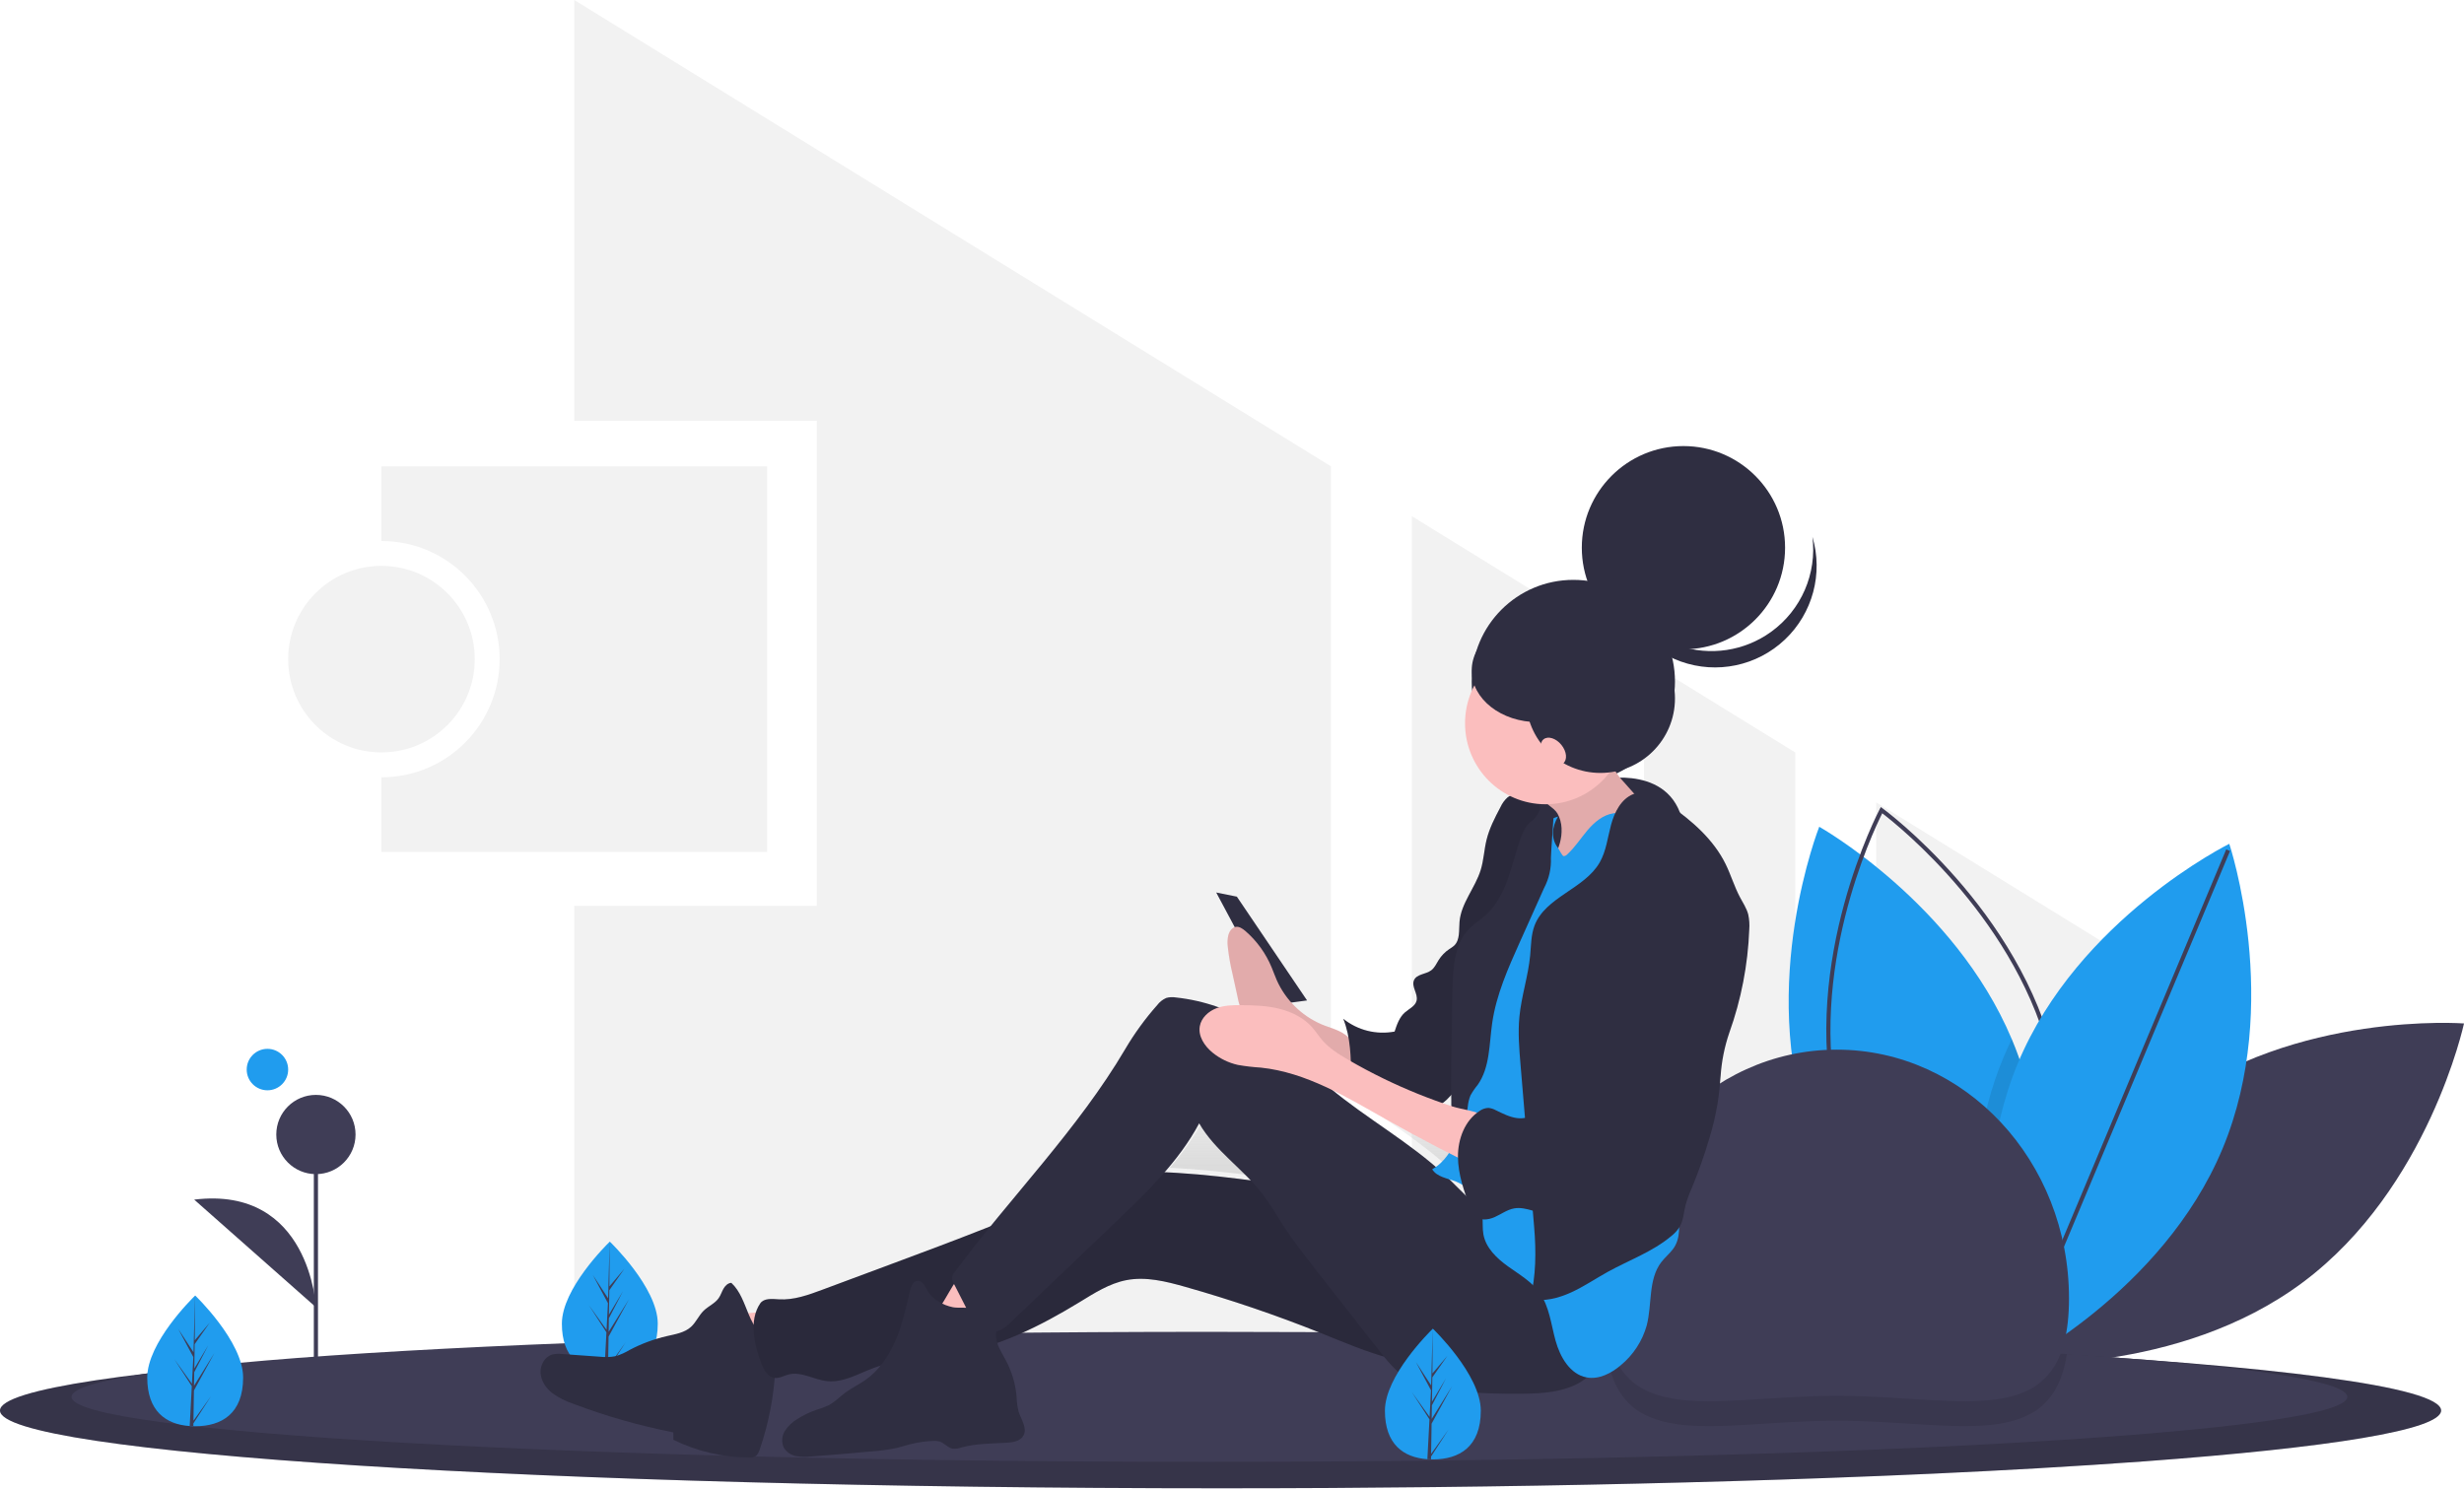
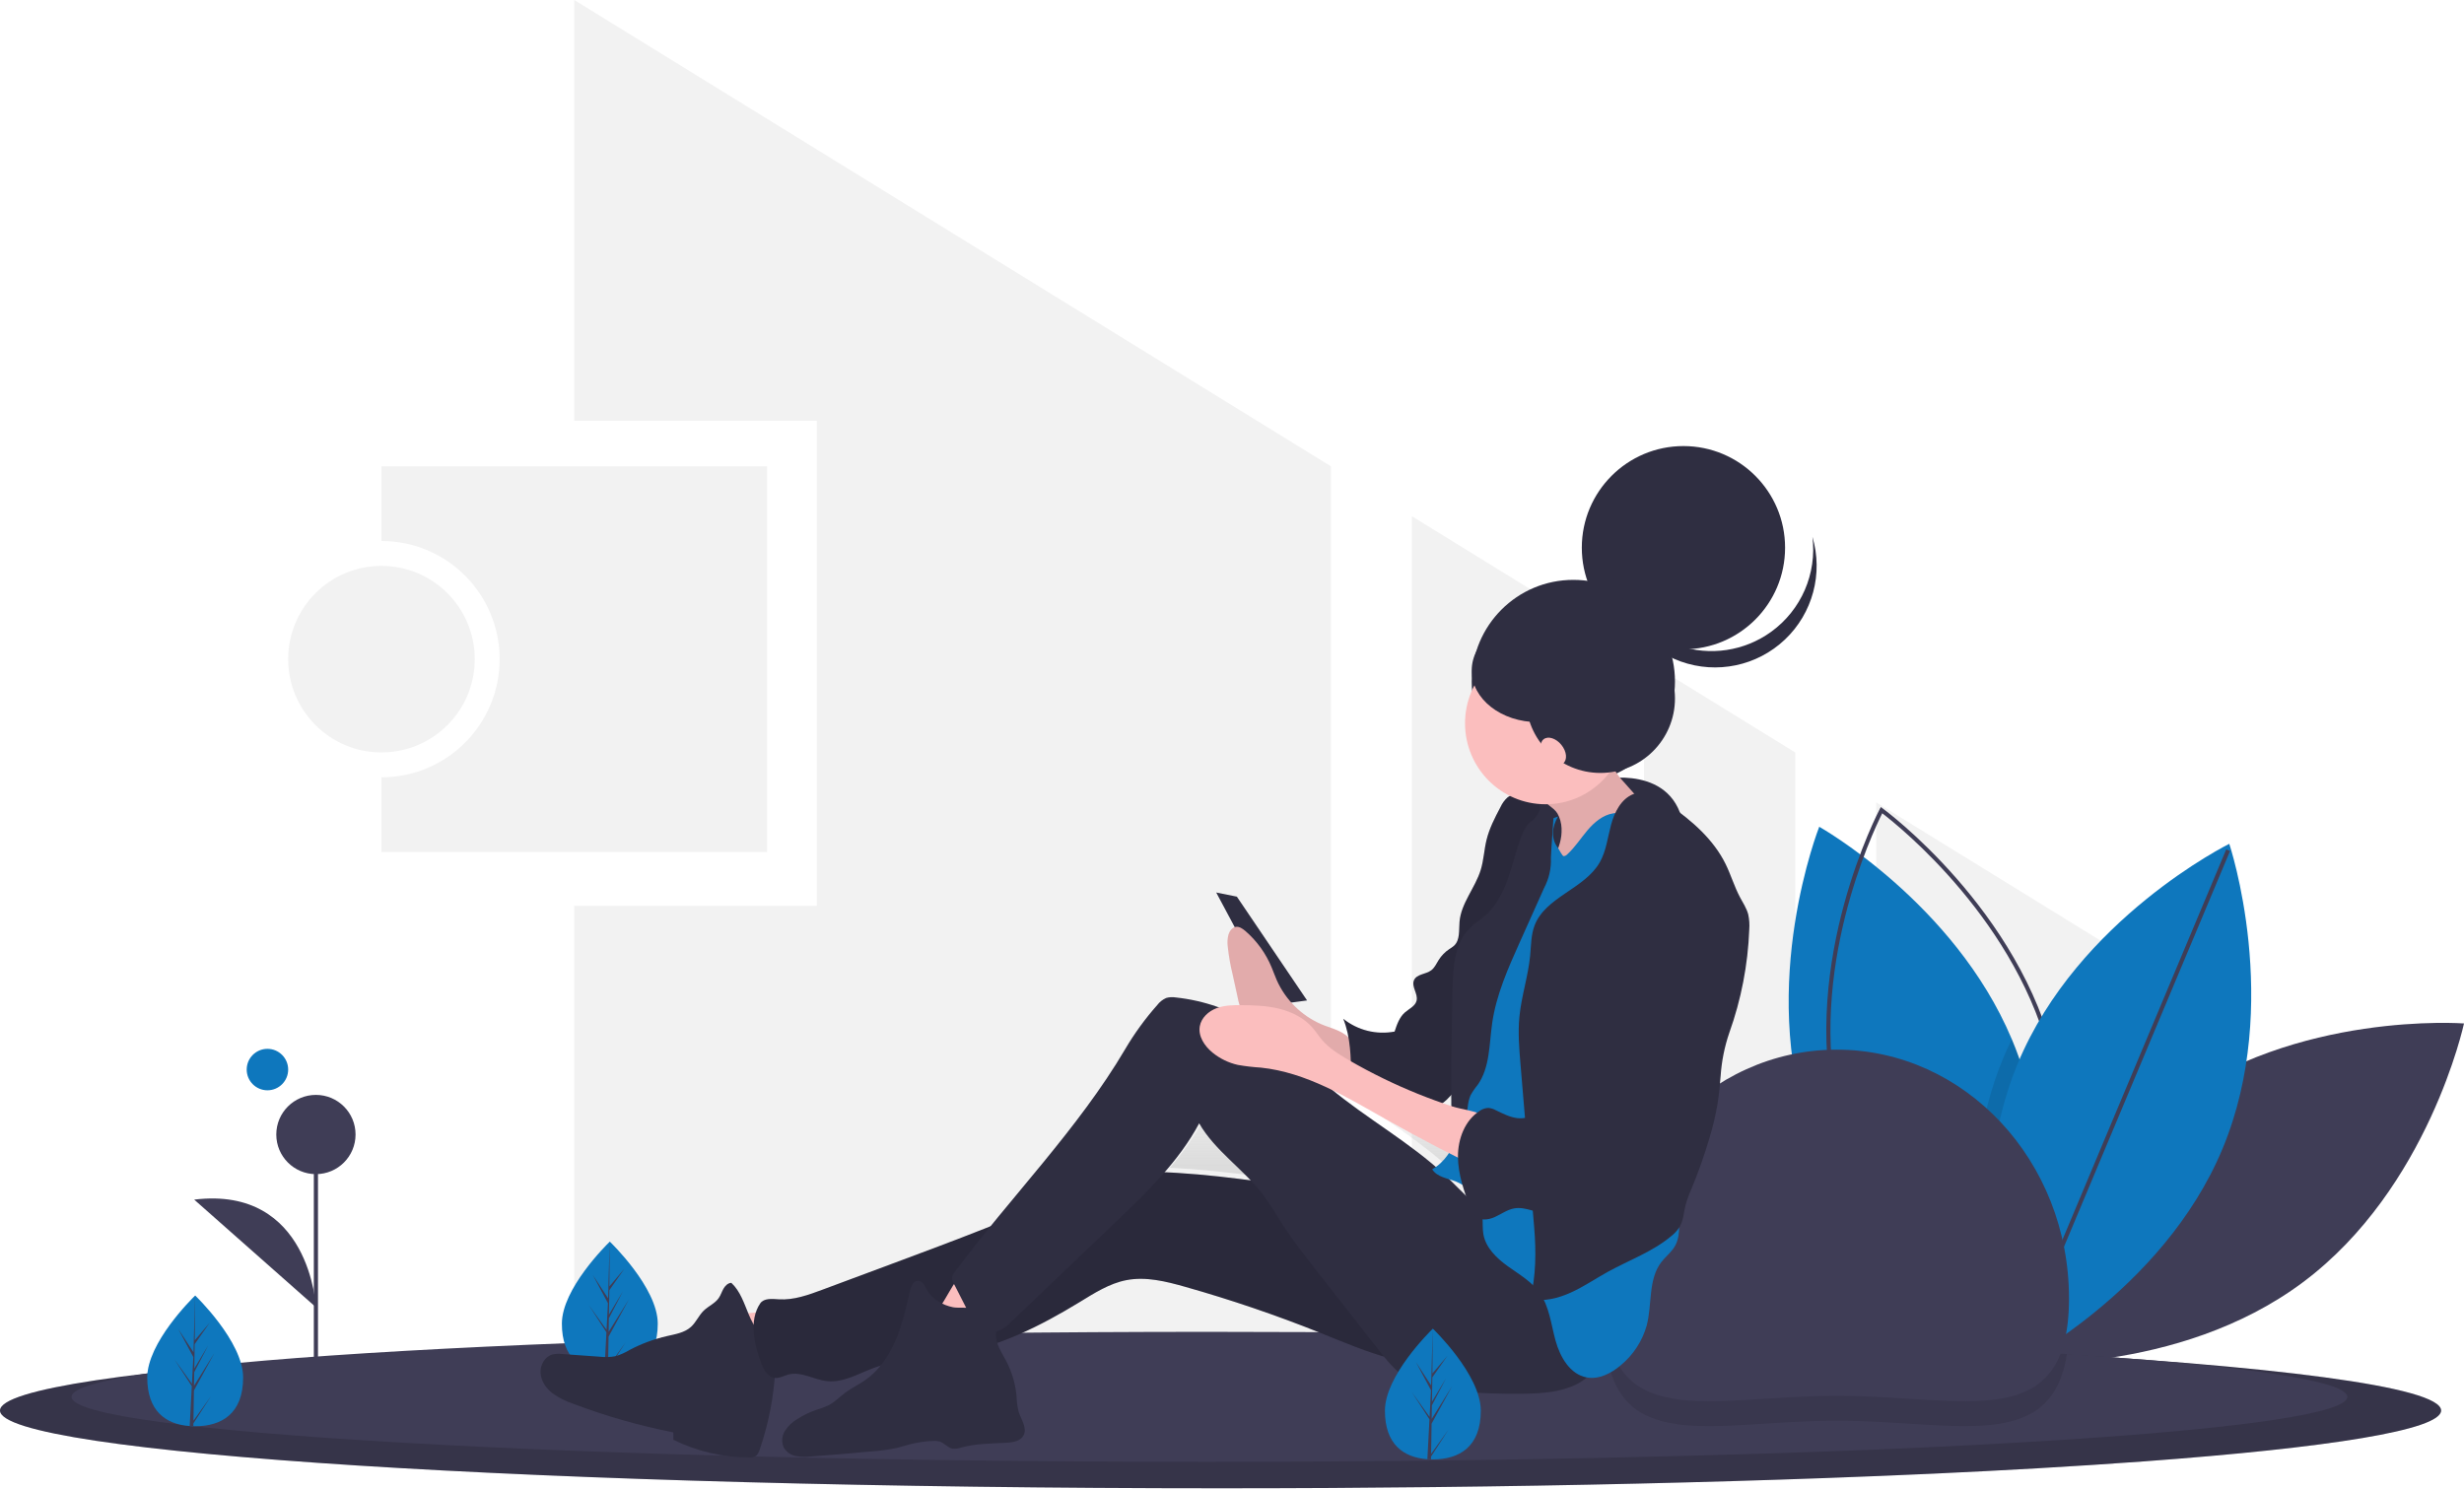
<svg xmlns="http://www.w3.org/2000/svg" id="bfbb5b39-9b4a-43f6-b630-7b09a59f4f63" data-name="Layer 1" width="1188.532" height="718" viewBox="0 0 1188.532 718">
  <defs>
    <linearGradient id="adf7ac93-4989-4cdd-bde6-06fdb252ba8f" x1="643.17" y1="665.832" x2="643.17" y2="614.271" gradientUnits="userSpaceOnUse">
      <stop offset="0" stop-color="gray" stop-opacity="0.25" />
      <stop offset="0.535" stop-color="gray" stop-opacity="0.12" />
      <stop offset="1" stop-color="gray" stop-opacity="0.1" />
    </linearGradient>
  </defs>
  <path d="M189.734,316v36a57,57,0,0,1,0,114v36h186V316Z" transform="translate(-5.73412 -91)" fill="#f2f2f2" />
  <circle cx="184" cy="318" r="45" fill="#f2f2f2" />
  <polygon points="866 363.051 793 318.055 793 666 866 666 866 363.051" fill="#f2f2f2" />
  <polygon points="681 666 754 666 754 294.016 681 249.02 681 666" fill="#f2f2f2" />
  <polygon points="642 224.98 277 0 277 203 394 203 394 437 277 437 277 666 642 666 642 224.98" fill="#f2f2f2" />
  <polygon points="905 387.09 905 666 943 666 1046 474 905 387.09" fill="#f2f2f2" />
  <path d="M1052.548,623.891C991.968,669.175,974.887,748.732,974.887,748.732s81.138,6.138,141.718-39.145,77.661-124.84,77.661-124.84S1113.128,578.608,1052.548,623.891Z" transform="translate(-5.73412 -91)" fill="#3f3d56" />
-   <path d="M974.934,747.964s-.889-.497-2.498-1.485c-1.283-.789-3.045-1.89-5.173-3.296-19.037-12.544-68.351-49.438-88.579-106.364-25.307-71.274,4.576-146.958,4.576-146.958s65.186,36.646,92.876,102.469c1.207,2.835,2.323,5.727,3.374,8.676,22.021,62.015,2.257,127.368-3.247,143.298C975.435,746.689,974.934,747.964,974.934,747.964Z" transform="translate(-5.73412 -91)" fill="#209cee" />
+   <path d="M974.934,747.964s-.889-.497-2.498-1.485c-1.283-.789-3.045-1.89-5.173-3.296-19.037-12.544-68.351-49.438-88.579-106.364-25.307-71.274,4.576-146.958,4.576-146.958s65.186,36.646,92.876,102.469c1.207,2.835,2.323,5.727,3.374,8.676,22.021,62.015,2.257,127.368-3.247,143.298C975.435,746.689,974.934,747.964,974.934,747.964Z" transform="translate(-5.73412 -91)" fill="#0e77bd" />
  <path d="M975.229,750.214l-.928-.673c-.663-.479-66.411-48.782-83.305-121.998-16.895-73.216,21.041-145.443,21.427-146.164l.54-1.012.928.673c.663.479,66.411,48.782,83.305,121.998h0c16.895,73.216-21.041,145.443-21.427,146.164ZM913.654,483.363c-4.56,9.097-36.332,76.028-20.709,143.73,15.621,67.702,73.508,113.944,81.592,120.124,4.56-9.097,36.332-76.028,20.709-143.73h0C979.625,535.785,921.738,489.543,913.654,483.363Z" transform="translate(-5.73412 -91)" fill="#3f3d56" />
  <path d="M976.263,744.304c-1.477.86-2.768,1.584-3.828,2.176-2.336,1.275-3.631,1.918-3.631,1.918s-.613-1.842-1.543-5.214c-5.129-18.445-19.813-82.729,4.762-141.774q1.938-4.64,4.111-9.079c1.207,2.835,2.323,5.727,3.374,8.676C1001.531,663.021,981.767,728.374,976.263,744.304Z" transform="translate(-5.73412 -91)" opacity="0.1" />
-   <path d="M1077.836,645.081C1048.784,714.913,975.841,750.975,975.841,750.975s-25.84-77.158,3.212-146.99,101.995-105.893,101.995-105.893S1106.888,575.25,1077.836,645.081Z" transform="translate(-5.73412 -91)" fill="#209cee" />
+   <path d="M1077.836,645.081C1048.784,714.913,975.841,750.975,975.841,750.975s-25.84-77.158,3.212-146.99,101.995-105.893,101.995-105.893S1106.888,575.25,1077.836,645.081Z" transform="translate(-5.73412 -91)" fill="#0e77bd" />
  <rect x="894.17" y="624.063" width="268.701" height="1.999" transform="translate(48.51834 1240.717) rotate(-67.24236)" fill="#3f3d56" />
  <path d="M1183.234,771.491c0,9.365-53.869,17.93-142.932,24.505-16.193,1.191-33.552,2.317-51.954,3.377q-23.864,1.37-50.008,2.578-25.339,1.15-52.613,2.137c-57.436,2.088-120.922,3.589-188.37,4.34q-24.548.269-49.765.424-26.25.147-53.109.147c-325.16,0-588.75-16.788-588.75-37.509s263.59-37.509,588.75-37.509c139.983,0,268.545,3.116,369.585,8.304q5.579.294,11.045.571a.114.114,0,0,0,.071.016C1102.461,749.76,1183.234,760.022,1183.234,771.491Z" transform="translate(-5.73412 -91)" fill="#3f3d56" />
  <path d="M1183.234,771.491c0,9.365-53.869,17.93-142.932,24.505-16.193,1.191-33.552,2.317-51.954,3.377q-23.864,1.37-50.008,2.578-25.339,1.15-52.613,2.137c-57.436,2.088-120.922,3.589-188.37,4.34q-24.548.269-49.765.424-26.25.147-53.109.147c-325.16,0-588.75-16.788-588.75-37.509s263.59-37.509,588.75-37.509c139.983,0,268.545,3.116,369.585,8.304q5.579.294,11.045.571a.114.114,0,0,0,.071.016C1102.461,749.76,1183.234,760.022,1183.234,771.491Z" transform="translate(-5.73412 -91)" opacity="0.15" />
  <path d="M1137.984,764.89c0,7.83-50.22,14.99-133.25,20.49-15.09.99-31.28,1.93-48.43,2.82q-22.245,1.14-46.62,2.15-23.625.975-49.05,1.79c-53.55,1.75-112.74,3-175.62,3.63q-22.875.225-46.39.35-24.48.135-49.51.13c-303.14,0-548.88-14.04-548.88-31.36s245.74-31.36,548.88-31.36c67.03,0,131.25.69,190.63,1.95h.15c56.16,1.19,107.99,2.89,153.77,5q5.205.24,10.3.47a.095.095,0,0,0,.07.02c20.97,1.02,40.59,2.12,58.67,3.3.2.01.4.03.6.04C1087.194,749.82,1137.984,757.01,1137.984,764.89Z" transform="translate(-5.73412 -91)" fill="#3f3d56" />
  <path d="M1002.704,744.27c-7.43,48.31-54.28,32.12-110.97,32.12-59.89,0-108.79,18.07-111.84-40.91,56.16,1.19,107.99,2.89,153.77,5q5.205.24,10.3.47a.095.095,0,0,0,.07.02C965.004,741.99,984.624,743.09,1002.704,744.27Z" transform="translate(-5.73412 -91)" opacity="0.1" />
-   <path d="M323.011,729.573c0,17.417-10.353,23.498-23.125,23.498-.296,0-.592-.004-.885-.011-.592-.013-1.179-.04-1.758-.081-11.527-.815-20.482-7.209-20.482-23.406,0-16.759,21.416-37.909,23.029-39.478l.002-.002c.062-.062.094-.092.094-.092S323.011,712.159,323.011,729.573Z" transform="translate(-5.73412 -91)" fill="#209cee" />
+   <path d="M323.011,729.573c0,17.417-10.353,23.498-23.125,23.498-.296,0-.592-.004-.885-.011-.592-.013-1.179-.04-1.758-.081-11.527-.815-20.482-7.209-20.482-23.406,0-16.759,21.416-37.909,23.029-39.478l.002-.002c.062-.062.094-.092.094-.092S323.011,712.159,323.011,729.573Z" transform="translate(-5.73412 -91)" fill="#0e77bd" />
  <path d="M299.043,750.406l8.458-11.817-8.48,13.115-.021,1.356c-.592-.013-1.179-.04-1.758-.081l.911-17.423-.006-.136.015-.023.087-1.647L289.748,720.602l8.526,11.913.021.349.687-13.164-7.277-13.586,7.366,11.276.717-27.295.002-.094v.092l-.119,21.523,7.245-8.533L299.643,713.47l-.192,11.787,6.766-11.313-6.794,13.047-.106,6.553,9.818-15.746L299.279,735.831Z" transform="translate(-5.73412 -91)" fill="#3f3d56" />
  <path d="M779.734,717.393c0-66.274,50.144-120,112-120s112,53.726,112,120-50.144,47-112,47S779.734,783.668,779.734,717.393Z" transform="translate(-5.73412 -91)" fill="#3f3d56" />
  <rect x="151.384" y="547.331" width="2" height="135.181" fill="#3f3d56" />
  <circle cx="152.384" cy="547.331" r="19.116" fill="#3f3d56" />
  <path d="M158.118,721.646s-2.731-58.736-58.715-51.909" transform="translate(-5.73412 -91)" fill="#3f3d56" />
  <path d="M714.748,660.574c.499,1.764,1.056,3.517,1.651,5.258-2.67-2.624-5.29-5.32-7.96-7.928,1.071.334,2.139.667,3.148,1.063A19.101,19.101,0,0,1,714.748,660.574Zm-12.932-8.765c-15.735-13.682-33.967-24.274-50.093-37.539,8.806,4.332,17.371,9.38,25.867,14.221q15.117,8.612,30.594,16.555A24.95,24.95,0,0,1,701.816,651.809Zm6.731-34.452q.376-.384.753-.773c.007,1.944.022,3.761.045,5.411q-2.115-.702-4.218-1.439A37.239,37.239,0,0,0,708.546,617.358ZM569.941,654.398a129.413,129.413,0,0,0,16.791-23.952c6.247,10.913,16.398,18.783,25.032,27.923C597.852,656.533,583.919,655.017,569.941,654.398Z" transform="translate(-5.73412 -91)" fill="url(#adf7ac93-4989-4cdd-bde6-06fdb252ba8f)" />
-   <path d="M123.011,755.573c0,17.417-10.353,23.498-23.125,23.498-.296,0-.592-.004-.885-.011-.592-.013-1.179-.04-1.758-.081-11.527-.815-20.482-7.209-20.482-23.406,0-16.759,21.416-37.909,23.029-39.478l.002-.002c.062-.062.094-.092.094-.092S123.011,738.159,123.011,755.573Z" transform="translate(-5.73412 -91)" fill="#209cee" />
+   <path d="M123.011,755.573c0,17.417-10.353,23.498-23.125,23.498-.296,0-.592-.004-.885-.011-.592-.013-1.179-.04-1.758-.081-11.527-.815-20.482-7.209-20.482-23.406,0-16.759,21.416-37.909,23.029-39.478l.002-.002c.062-.062.094-.092.094-.092S123.011,738.159,123.011,755.573Z" transform="translate(-5.73412 -91)" fill="#0e77bd" />
  <path d="M99.043,776.406l8.458-11.817-8.48,13.115-.021,1.356c-.592-.013-1.179-.04-1.758-.081l.911-17.423-.006-.136.015-.023.087-1.647L89.748,746.602l8.526,11.913.021.349.687-13.164-7.277-13.586,7.366,11.276.717-27.295.002-.094v.092l-.119,21.523,7.245-8.533L99.643,739.47l-.192,11.787,6.766-11.313-6.794,13.047-.106,6.553,9.818-15.746L99.279,761.831Z" transform="translate(-5.73412 -91)" fill="#3f3d56" />
-   <circle cx="129" cy="516" r="10" fill="#209cee" />
+   <circle cx="129" cy="516" r="10" fill="#0e77bd" />
  <path d="M777.722,467.031S814,459,818,491s-19.266,38.04-19.266,38.04L784,533l-57-15,8-23Z" transform="translate(-5.73412 -91)" fill="#2f2e41" />
  <circle cx="758.915" cy="328.774" r="49.023" fill="#2f2e41" />
  <polygon points="586.65 430.572 596.611 432.575 630.477 482.652 615.536 484.655 586.65 430.572" fill="#2f2e41" />
  <path d="M351.456,724.748a195.67,195.67,0,0,0,9.899,25.848,241.237,241.237,0,0,0,33.047-9.416c.332-.121-6.181-8.64-6.865-9.336-2.58-2.626-5.921-5.694-9.332-7.178-3.44-1.497-7.677-.354-11.359-.166Q359.158,724.892,351.456,724.748Z" transform="translate(-5.73412 -91)" fill="#fbbebe" />
  <path d="M378.263,738.126c-5.614-1.757-9.026-7.406-11.31-12.854s-4.125-11.389-8.457-15.387c-1.66.079-2.996,1.428-3.817,2.88s-1.31,3.09-2.259,4.461c-1.806,2.61-4.982,3.872-7.253,6.085-2.381,2.32-3.682,5.603-6.147,7.834-3.096,2.801-7.472,3.497-11.533,4.424a73.964,73.964,0,0,0-18.048,6.691,30.309,30.309,0,0,1-6.686,2.996,25.111,25.111,0,0,1-7.819.261l-17.957-1.28a14.031,14.031,0,0,0-4.793.21c-3.691,1.036-5.983,5.156-5.712,9.001s2.663,7.289,5.683,9.662a37.824,37.824,0,0,0,10.227,5.182,303.054,303.054,0,0,0,48.148,13.754l.009,3.554a83.156,83.156,0,0,0,36.652,8.534,5.702,5.702,0,0,0,2.743-.475c1.26-.684,1.844-2.156,2.31-3.518a142.477,142.477,0,0,0,7.49-39.038,29.634,29.634,0,0,0-.773-10.056c-.978-3.233,2.39-1.874-.727-3.14" transform="translate(-5.73412 -91)" fill="#2f2e41" />
  <path d="M722.668,670.43c-53.24,3.188-105.861-12.396-159.169-14.062-6.627-.207-13.327-.192-19.798,1.262-6.846,1.538-13.227,4.635-19.593,7.597-28.591,13.302-58.169,24.321-87.711,35.324L402.462,713.191c-6.781,2.526-13.808,5.091-21.027,4.65-3.236-.198-7.208-.687-9.028,2.01-5.521,8.179-2.912,20.195.736,29.375,1.184,2.979,3.187,6.194,6.36,6.533,2.234.239,4.311-1.054,6.482-1.636,6.177-1.654,12.335,2.501,18.692,3.177,7.854.836,15.147-3.638,22.559-6.378,12.294-4.544,25.737-4.401,38.66-6.553,21.669-3.609,41.752-13.67,60.525-25.133,7.149-4.365,14.382-9.041,22.594-10.638,9.442-1.836,19.141.597,28.399,3.216a655.885,655.885,0,0,1,65.107,22.17c11.215,4.488,22.349,9.301,34.018,12.405a122.997,122.997,0,0,0,76.239-4.445c8.522-3.368,17.781-9.322,18.269-18.515.278-5.242-3.787-9.86-6.504-14.343-1.742-2.875-3.486-5.751-5.383-8.525C749.98,687.139,738.839,669.462,722.668,670.43Z" transform="translate(-5.73412 -91)" fill="#2f2e41" />
  <path d="M722.668,670.43c-53.24,3.188-105.861-12.396-159.169-14.062-6.627-.207-13.327-.192-19.798,1.262-6.846,1.538-13.227,4.635-19.593,7.597-28.591,13.302-58.169,24.321-87.711,35.324L402.462,713.191c-6.781,2.526-13.808,5.091-21.027,4.65-3.236-.198-7.208-.687-9.028,2.01-5.521,8.179-2.912,20.195.736,29.375,1.184,2.979,3.187,6.194,6.36,6.533,2.234.239,4.311-1.054,6.482-1.636,6.177-1.654,12.335,2.501,18.692,3.177,7.854.836,15.147-3.638,22.559-6.378,12.294-4.544,25.737-4.401,38.66-6.553,21.669-3.609,41.752-13.67,60.525-25.133,7.149-4.365,14.382-9.041,22.594-10.638,9.442-1.836,19.141.597,28.399,3.216a655.885,655.885,0,0,1,65.107,22.17c11.215,4.488,22.349,9.301,34.018,12.405a122.997,122.997,0,0,0,76.239-4.445c8.522-3.368,17.781-9.322,18.269-18.515.278-5.242-3.787-9.86-6.504-14.343-1.742-2.875-3.486-5.751-5.383-8.525C749.98,687.139,738.839,669.462,722.668,670.43Z" transform="translate(-5.73412 -91)" opacity="0.1" />
  <path d="M453.673,727.34q12.501,4.266,25.22,7.845c4.747-7.793,13.627-13.217,15.651-22.126a1.945,1.945,0,0,0,.001-1.193,2.009,2.009,0,0,0-.955-.854,46.96,46.96,0,0,0-19.748-5.787c-5.472-.346-7.97,5.368-10.451,9.384C462.388,716.234,455.903,728.101,453.673,727.34Z" transform="translate(-5.73412 -91)" fill="#fbbebe" />
  <path d="M465.355,721.651c-4.922-1.032-9.738-3.677-12.251-8.055-1.177-2.051-2.429-4.817-4.78-4.662-2.182.144-3.184,2.747-3.675,4.889-1.839,8.022-3.646,16.108-6.873,23.675s-8.002,14.67-14.735,19.353c-3.088,2.148-6.531,3.753-9.55,5.998-2.712,2.018-5.077,4.548-8.073,6.109a45.535,45.535,0,0,1-6.191,2.309,41.934,41.934,0,0,0-8.866,4.315,17.837,17.837,0,0,0-6.037,5.768,8.46,8.46,0,0,0-.497,8.073,8.737,8.737,0,0,0,5.91,4.047,25.3,25.3,0,0,0,7.345.184c9.707-.715,19.403-1.58,29.098-2.444a83.438,83.438,0,0,0,12.196-1.696c2.124-.512,4.205-1.191,6.32-1.736a52.126,52.126,0,0,1,11.086-1.614,9.289,9.289,0,0,1,3.234.295c2.246.734,3.84,2.968,6.158,3.422a9.776,9.776,0,0,0,4.385-.586c6.985-1.91,14.325-1.859,21.554-2.249,3.185-.172,6.913-.777,8.374-3.628,1.822-3.555-1.199-7.531-2.403-11.343a34.723,34.723,0,0,1-.999-7.438,45.548,45.548,0,0,0-5.346-17.685c-2.471-4.537-5.845-9.554-4.108-14.424.589-1.652,1.761-3.191,1.644-4.942C487.762,719.895,469.817,722.587,465.355,721.651Z" transform="translate(-5.73412 -91)" fill="#2f2e41" />
  <path d="M642.828,585.017a41.666,41.666,0,0,1-21.214-21.071c-.889-2.021-1.62-4.132-2.476-6.173a46.898,46.898,0,0,0-12.678-17.606c-1.386-1.176-3.013-2.298-4.706-1.991-1.625.295-2.904,1.903-3.462,3.707a15.122,15.122,0,0,0-.351,5.689,101.863,101.863,0,0,0,2.307,13.307l2.58,11.756a22.524,22.524,0,0,0,1.606,5.248,18.48,18.48,0,0,0,4.331,5.181q3.535,3.256,7.185,6.339a20.078,20.078,0,0,0,12.46,5.54c10.573,1.961,21.326,4.785,30.248,11.685-.099-.077-.038-7.885-.192-8.78-.408-2.366-.726-4.709-2.266-6.308C652.741,587.945,647.042,586.89,642.828,585.017Z" transform="translate(-5.73412 -91)" fill="#fbbebe" />
  <path d="M642.828,585.017a41.666,41.666,0,0,1-21.214-21.071c-.889-2.021-1.62-4.132-2.476-6.173a46.898,46.898,0,0,0-12.678-17.606c-1.386-1.176-3.013-2.298-4.706-1.991-1.625.295-2.904,1.903-3.462,3.707a15.122,15.122,0,0,0-.351,5.689,101.863,101.863,0,0,0,2.307,13.307l2.58,11.756a22.524,22.524,0,0,0,1.606,5.248,18.48,18.48,0,0,0,4.331,5.181q3.535,3.256,7.185,6.339a20.078,20.078,0,0,0,12.46,5.54c10.573,1.961,21.326,4.785,30.248,11.685-.099-.077-.038-7.885-.192-8.78-.408-2.366-.726-4.709-2.266-6.308C652.741,587.945,647.042,586.89,642.828,585.017Z" transform="translate(-5.73412 -91)" opacity="0.1" />
  <ellipse cx="745.521" cy="391.011" rx="12.949" ry="13.02" fill="#2f2e41" />
  <path d="M743.24,474.145c-3.515-.39-7.419-.679-10.236,1.471a13.978,13.978,0,0,0-3.502,4.769c-2.707,5.083-5.377,10.262-6.739,15.863-1.156,4.752-1.348,9.721-2.779,14.397-2.655,8.673-9.458,15.994-10.236,25.036-.348,4.046.329,8.783-2.622,11.555a17.349,17.349,0,0,1-2.327,1.65,17.605,17.605,0,0,0-5.097,5.241c-1.105,1.756-1.956,3.773-3.619,5.005-2.633,1.952-7.005,1.753-8.303,4.772-1.334,3.102,2.051,6.555,1.267,9.842-.639,2.677-3.623,3.904-5.678,5.723-2.633,2.33-3.837,5.846-4.935,9.196a30.534,30.534,0,0,1-24.778-6.179c3.615,8.903,3.693,18.728,3.85,28.343.051,3.119-.046,6.62-2.273,8.792,10.309.221,20.363,3.014,30.423,5.287,4.397.994,9.17,1.857,13.27-.024a21.651,21.651,0,0,0,6.077-4.834c5.473-5.55,11.214-11.604,12.553-19.303.75-4.314.024-8.741.222-13.115.246-5.42,1.903-10.658,3.322-15.893a187.529,187.529,0,0,0,5.815-32.726c.596-6.824,6.49-12.317,9.593-18.416,5.858-11.514,11.844-23.506,12.285-36.431C748.941,479.844,747.515,474.619,743.24,474.145Z" transform="translate(-5.73412 -91)" fill="#2f2e41" />
  <path d="M743.24,474.145c-3.515-.39-7.419-.679-10.236,1.471a13.978,13.978,0,0,0-3.502,4.769c-2.707,5.083-5.377,10.262-6.739,15.863-1.156,4.752-1.348,9.721-2.779,14.397-2.655,8.673-9.458,15.994-10.236,25.036-.348,4.046.329,8.783-2.622,11.555a17.349,17.349,0,0,1-2.327,1.65,17.605,17.605,0,0,0-5.097,5.241c-1.105,1.756-1.956,3.773-3.619,5.005-2.633,1.952-7.005,1.753-8.303,4.772-1.334,3.102,2.051,6.555,1.267,9.842-.639,2.677-3.623,3.904-5.678,5.723-2.633,2.33-3.837,5.846-4.935,9.196a30.534,30.534,0,0,1-24.778-6.179c3.615,8.903,3.693,18.728,3.85,28.343.051,3.119-.046,6.62-2.273,8.792,10.309.221,20.363,3.014,30.423,5.287,4.397.994,9.17,1.857,13.27-.024a21.651,21.651,0,0,0,6.077-4.834c5.473-5.55,11.214-11.604,12.553-19.303.75-4.314.024-8.741.222-13.115.246-5.42,1.903-10.658,3.322-15.893a187.529,187.529,0,0,0,5.815-32.726c.596-6.824,6.49-12.317,9.593-18.416,5.858-11.514,11.844-23.506,12.285-36.431C748.941,479.844,747.515,474.619,743.24,474.145Z" transform="translate(-5.73412 -91)" opacity="0.1" />
  <path d="M731.112,681.643c-11.088-5.275-19.202-15.113-28.167-23.531-17.116-16.071-38.046-27.449-56.042-42.517-11.929-9.988-22.597-21.618-35.705-29.98a88.877,88.877,0,0,0-38.24-13.399,10.77,10.77,0,0,0-4.683.234,11.088,11.088,0,0,0-4.353,3.443,136.166,136.166,0,0,0-15.413,21.195c-22.81,38.721-55.209,71.279-82.052,107.29a4.815,4.815,0,0,0-.321,6.501l5.46,10.7c3.055,5.987,7.951,12.962,14.538,11.772,3.01-.544,5.409-2.758,7.625-4.877l24.513-23.432,25.7-24.567c15.058-14.394,30.374-29.123,40.19-47.536,7.672,13.306,21.283,22.014,30.622,34.195,3.552,4.633,6.454,9.728,9.625,14.633,5.083,7.862,10.864,15.241,16.635,22.608l29.48,37.628c4.02,5.132,8.152,10.366,13.65,13.846,6.982,4.42,15.474,5.585,23.692,6.321A313.606,313.606,0,0,0,741.179,763.375c8.476-.145,17.217-.701,24.823-4.465s13.853-11.492,13.458-20.006c-.206-4.428-2.13-8.581-4.249-12.468C764.68,707.115,750.918,691.066,731.112,681.643Z" transform="translate(-5.73412 -91)" fill="#2f2e41" />
  <ellipse cx="753.489" cy="400.025" rx="9.961" ry="10.015" fill="#2f2e41" />
  <path d="M757.021,483.499c2.428,4.288,2.429,9.624,1.093,14.372s-3.887,9.042-6.411,13.273c-2.484,4.164-4.996,8.367-8.328,11.882,15.374.736,30.279-5.295,43.847-12.602,10.915-5.879,21.807-13.136,27.633-24.122-3.407,1.024-7.162.013-10.177-1.881a37.87,37.87,0,0,1-7.798-7.263l-7.719-8.683a34.65,34.65,0,0,1-4.747-6.231,17.516,17.516,0,0,1-2.038-10.072,57.576,57.576,0,0,1-10.214,8.476c-5.513,3.588-11.59,6.191-17.115,9.758-1.96,1.265-6.315,3.3-5.194,5.86C750.948,478.761,755.468,480.756,757.021,483.499Z" transform="translate(-5.73412 -91)" fill="#fbbebe" />
  <path d="M757.021,483.499c2.428,4.288,2.429,9.624,1.093,14.372s-3.887,9.042-6.411,13.273c-2.484,4.164-4.996,8.367-8.328,11.882,15.374.736,30.279-5.295,43.847-12.602,10.915-5.879,21.807-13.136,27.633-24.122-3.407,1.024-7.162.013-10.177-1.881a37.87,37.87,0,0,1-7.798-7.263l-7.719-8.683a34.65,34.65,0,0,1-4.747-6.231,17.516,17.516,0,0,1-2.038-10.072,57.576,57.576,0,0,1-10.214,8.476c-5.513,3.588-11.59,6.191-17.115,9.758-1.96,1.265-6.315,3.3-5.194,5.86C750.948,478.761,755.468,480.756,757.021,483.499Z" transform="translate(-5.73412 -91)" opacity="0.1" />
-   <path d="M757.231,485.015c-2.889,4.859-3.509,10.596,0,15.023.437.551,2.059,3.97,2.759,4.002a2.613,2.613,0,0,0,1.755-.888c3.734-3.413,6.469-7.766,9.749-11.622s7.418-7.369,12.404-8.146c6.019-.937,11.83,2.252,17.096,5.329,2.189,1.279,4.458,2.633,5.837,4.768a15.611,15.611,0,0,1,1.917,6.515c1.819,13.706,1.779,27.584,1.736,41.412-.031,9.995-.069,20.061-1.959,29.874-.977,5.072-2.445,10.05-3.139,15.169a101.822,101.822,0,0,0-.619,13.61L804.752,619.09a49,49,0,0,0,.738,10.435c.904,4.17,2.877,8.019,4.196,12.076a79.669,79.669,0,0,1,2.78,14.272l2.604,19.705c.82,6.206,1.426,12.995-2.326,17.99-1.697,2.259-3.926,4.066-5.646,6.307-6.442,8.389-4.375,20.359-7.062,30.607a38.358,38.358,0,0,1-12.493,19.151c-4.603,3.911-10.549,6.988-16.475,5.888-8.001-1.486-12.807-9.828-14.988-17.71s-2.977-16.461-7.703-23.121c-3.859-5.437-9.838-8.857-15.245-12.739s-10.689-8.885-11.866-15.459c-.514-2.871-.194-5.829-.499-8.73a20.656,20.656,0,0,0-12.747-16.738c-4.096-1.593-9.154-2.162-11.46-5.919,5.955-3.356,9.908-9.558,11.991-16.095s2.507-13.473,2.917-20.325l1.368-22.898c.611-10.233.889-20.375,5.395-29.571,2.015-4.111,4.521-7.959,6.618-12.028a135.296,135.296,0,0,0,7.089-17.648c3.267-9.382,6.535-18.768,9.447-28.267,1.388-4.527,2.721-9.14,5.194-13.171S752.601,485.886,757.231,485.015Z" transform="translate(-5.73412 -91)" fill="#209cee" />
+   <path d="M757.231,485.015c-2.889,4.859-3.509,10.596,0,15.023.437.551,2.059,3.97,2.759,4.002a2.613,2.613,0,0,0,1.755-.888c3.734-3.413,6.469-7.766,9.749-11.622s7.418-7.369,12.404-8.146c6.019-.937,11.83,2.252,17.096,5.329,2.189,1.279,4.458,2.633,5.837,4.768a15.611,15.611,0,0,1,1.917,6.515c1.819,13.706,1.779,27.584,1.736,41.412-.031,9.995-.069,20.061-1.959,29.874-.977,5.072-2.445,10.05-3.139,15.169a101.822,101.822,0,0,0-.619,13.61L804.752,619.09a49,49,0,0,0,.738,10.435c.904,4.17,2.877,8.019,4.196,12.076a79.669,79.669,0,0,1,2.78,14.272l2.604,19.705c.82,6.206,1.426,12.995-2.326,17.99-1.697,2.259-3.926,4.066-5.646,6.307-6.442,8.389-4.375,20.359-7.062,30.607a38.358,38.358,0,0,1-12.493,19.151c-4.603,3.911-10.549,6.988-16.475,5.888-8.001-1.486-12.807-9.828-14.988-17.71s-2.977-16.461-7.703-23.121c-3.859-5.437-9.838-8.857-15.245-12.739s-10.689-8.885-11.866-15.459c-.514-2.871-.194-5.829-.499-8.73a20.656,20.656,0,0,0-12.747-16.738c-4.096-1.593-9.154-2.162-11.46-5.919,5.955-3.356,9.908-9.558,11.991-16.095s2.507-13.473,2.917-20.325l1.368-22.898c.611-10.233.889-20.375,5.395-29.571,2.015-4.111,4.521-7.959,6.618-12.028a135.296,135.296,0,0,0,7.089-17.648c3.267-9.382,6.535-18.768,9.447-28.267,1.388-4.527,2.721-9.14,5.194-13.171S752.601,485.886,757.231,485.015Z" transform="translate(-5.73412 -91)" fill="#0e77bd" />
  <path d="M706.384,633.777l6.057.219,1.291-9.157a19.195,19.195,0,0,1,1.283-5.339,32.975,32.975,0,0,1,3.483-5.104c5.964-8.425,5.529-19.611,7.007-29.845,1.97-13.649,7.672-26.428,13.312-39.001l11.761-26.216a28.414,28.414,0,0,0,3.252-14.471c.104-4.053,1.305-18.799,1.409-22.852.039-1.5-3.307-.666-3.984-2.003-1.475-2.911-3.493,4.983-6.248,6.715s-4.275,4.869-5.445,7.917c-2.535,6.604-4.084,13.549-6.446,20.218s-5.666,13.22-10.98,17.863c-2.415,2.11-5.197,3.783-7.478,6.039-7.318,7.236-8.03,18.663-8.288,28.98C706.218,573.872,705.032,633.777,706.384,633.777Z" transform="translate(-5.73412 -91)" fill="#2f2e41" />
  <path d="M793.612,474.083c-5.885,2.314-9.112,8.696-10.766,14.828s-2.328,12.668-5.489,18.17c-7.389,12.861-26.229,16.608-31.442,30.505-1.706,4.547-1.632,9.536-2.092,14.374-.946,9.958-4.22,19.578-5.187,29.533-.75,7.712-.102,15.485.545,23.207l6.585,78.535c.951,11.344.927,23.53-1.972,34.535,6.667,1.3,13.598-.44,19.783-3.26s11.83-6.691,17.784-9.976c10.237-5.647,21.526-9.649,30.491-17.172a17.721,17.721,0,0,0,4.108-4.541c1.796-3.105,1.943-6.861,2.798-10.349a56.744,56.744,0,0,1,2.951-8.134,242.348,242.348,0,0,0,8.565-24.214,133.823,133.823,0,0,0,3.939-16.628c.719-4.476,1.107-8.999,1.494-13.517a80.871,80.871,0,0,1,4.18-20.759,166.315,166.315,0,0,0,9.616-49.745,25.14,25.14,0,0,0-.495-7.323c-.78-2.981-2.54-5.587-3.983-8.306-2.736-5.154-4.379-10.827-6.962-16.061-5.836-11.827-16.141-20.794-26.937-28.31C805.826,475.785,799.618,471.721,793.612,474.083Z" transform="translate(-5.73412 -91)" fill="#2f2e41" />
  <path d="M655.948,602.202c-4.557-2.654-9.112-5.511-12.542-9.529-1.643-1.925-2.999-4.085-4.67-5.986-4.063-4.624-9.821-7.492-15.774-8.99s-12.144-1.726-18.28-1.778c-4.105-.035-8.311.024-12.155,1.475s-7.309,4.58-8.052,8.64c-.894,4.885,2.298,9.645,6.13,12.778a29.529,29.529,0,0,0,12.252,5.947,98.279,98.279,0,0,0,11.075,1.298c21.804,2.283,41.255,14.15,60.362,24.957q25.171,14.236,51.321,26.619a102.369,102.369,0,0,0,.86-15.753c-.089-3.932-.283-9.927-3.997-12.235-4.328-2.69-11.453-3.308-16.335-4.908a262.171,262.171,0,0,1-32.842-13.285Q664.457,607.156,655.948,602.202Z" transform="translate(-5.73412 -91)" fill="#fbbebe" />
  <ellipse cx="745.521" cy="348.946" rx="38.846" ry="39.06" fill="#fbbebe" />
  <path d="M804.718,518.368c-3.47,4.046-5.207,9.256-7.538,14.057-4.797,9.878-12.32,18.356-16.087,28.675-3.975,10.886-3.842,23.835-11.633,32.386-1.355,1.487-2.99,2.922-3.382,4.899-.233,1.174.009,2.43-.396,3.556-1.117,3.106-6.201,3.263-7.151,6.425-.278.925-.121,1.95-.465,2.853-.779,2.045-3.48,2.358-5.286,3.582-3.77,2.558-3.01,8.505-5.701,12.192-2.129,2.917-6.142,3.895-9.707,3.4s-6.829-2.201-10.076-3.762a9.169,9.169,0,0,0-3.624-1.138,7.606,7.606,0,0,0-4.184,1.429c-7.176,4.562-10.544,13.599-10.495,22.136s2.983,16.762,5.987,24.746a10.652,10.652,0,0,0,1.98,3.686c2.379,2.516,6.523,2.109,9.682.71s6.03-3.601,9.428-4.217c6.011-1.089,11.886,3.042,17.984,2.702,4.468-.249,8.421-2.847,12.133-5.36,5.925-4.011,11.959-8.123,16.315-13.814,2.667-3.485,4.621-7.458,6.947-11.183a129.186,129.186,0,0,1,9.81-13.102l22.399-27.418A44.319,44.319,0,0,0,832.389,584.963c2.13-7.307,4.274-14.698,4.642-22.304.303-6.26-.605-12.511-1.627-18.694-1.005-6.086-2.15-12.24-4.823-17.793C825.714,516.064,813.866,507.7,804.718,518.368Z" transform="translate(-5.73412 -91)" fill="#2f2e41" />
  <circle cx="812.024" cy="264.226" r="49.023" fill="#2f2e41" />
  <path d="M860.043,395.821a49.026,49.026,0,0,1-75.705-25.741,49.026,49.026,0,1,0,95.631-20.104A49.008,49.008,0,0,1,860.043,395.821Z" transform="translate(-5.73412 -91)" fill="#2f2e41" />
  <circle cx="771.988" cy="336.944" r="35.95" fill="#2f2e41" />
  <ellipse cx="741.757" cy="323.463" rx="31.865" ry="24.92" fill="#2f2e41" />
  <ellipse cx="755" cy="453.5" rx="5" ry="7.5" transform="translate(-122.6225 486.9903) rotate(-39.11755)" fill="#fbbebe" />
-   <path d="M720.011,771.573c0,17.417-10.353,23.498-23.125,23.498-.296,0-.592-.004-.885-.011-.592-.013-1.179-.04-1.758-.081-11.527-.815-20.482-7.209-20.482-23.406,0-16.759,21.416-37.909,23.029-39.478l.002-.002c.062-.062.094-.092.094-.092S720.011,754.159,720.011,771.573Z" transform="translate(-5.73412 -91)" fill="#209cee" />
+   <path d="M720.011,771.573c0,17.417-10.353,23.498-23.125,23.498-.296,0-.592-.004-.885-.011-.592-.013-1.179-.04-1.758-.081-11.527-.815-20.482-7.209-20.482-23.406,0-16.759,21.416-37.909,23.029-39.478l.002-.002c.062-.062.094-.092.094-.092S720.011,754.159,720.011,771.573Z" transform="translate(-5.73412 -91)" fill="#0e77bd" />
  <path d="M696.043,792.406l8.458-11.817-8.48,13.115-.021,1.356c-.592-.013-1.179-.04-1.758-.081l.911-17.423-.006-.136.015-.023.087-1.647L686.748,762.602l8.526,11.913.021.349.687-13.164-7.277-13.586,7.366,11.276.717-27.295.002-.094v.092l-.119,21.523,7.245-8.533L696.643,755.47l-.192,11.787,6.766-11.313-6.794,13.047-.106,6.553,9.818-15.746L696.279,777.831Z" transform="translate(-5.73412 -91)" fill="#3f3d56" />
</svg>
